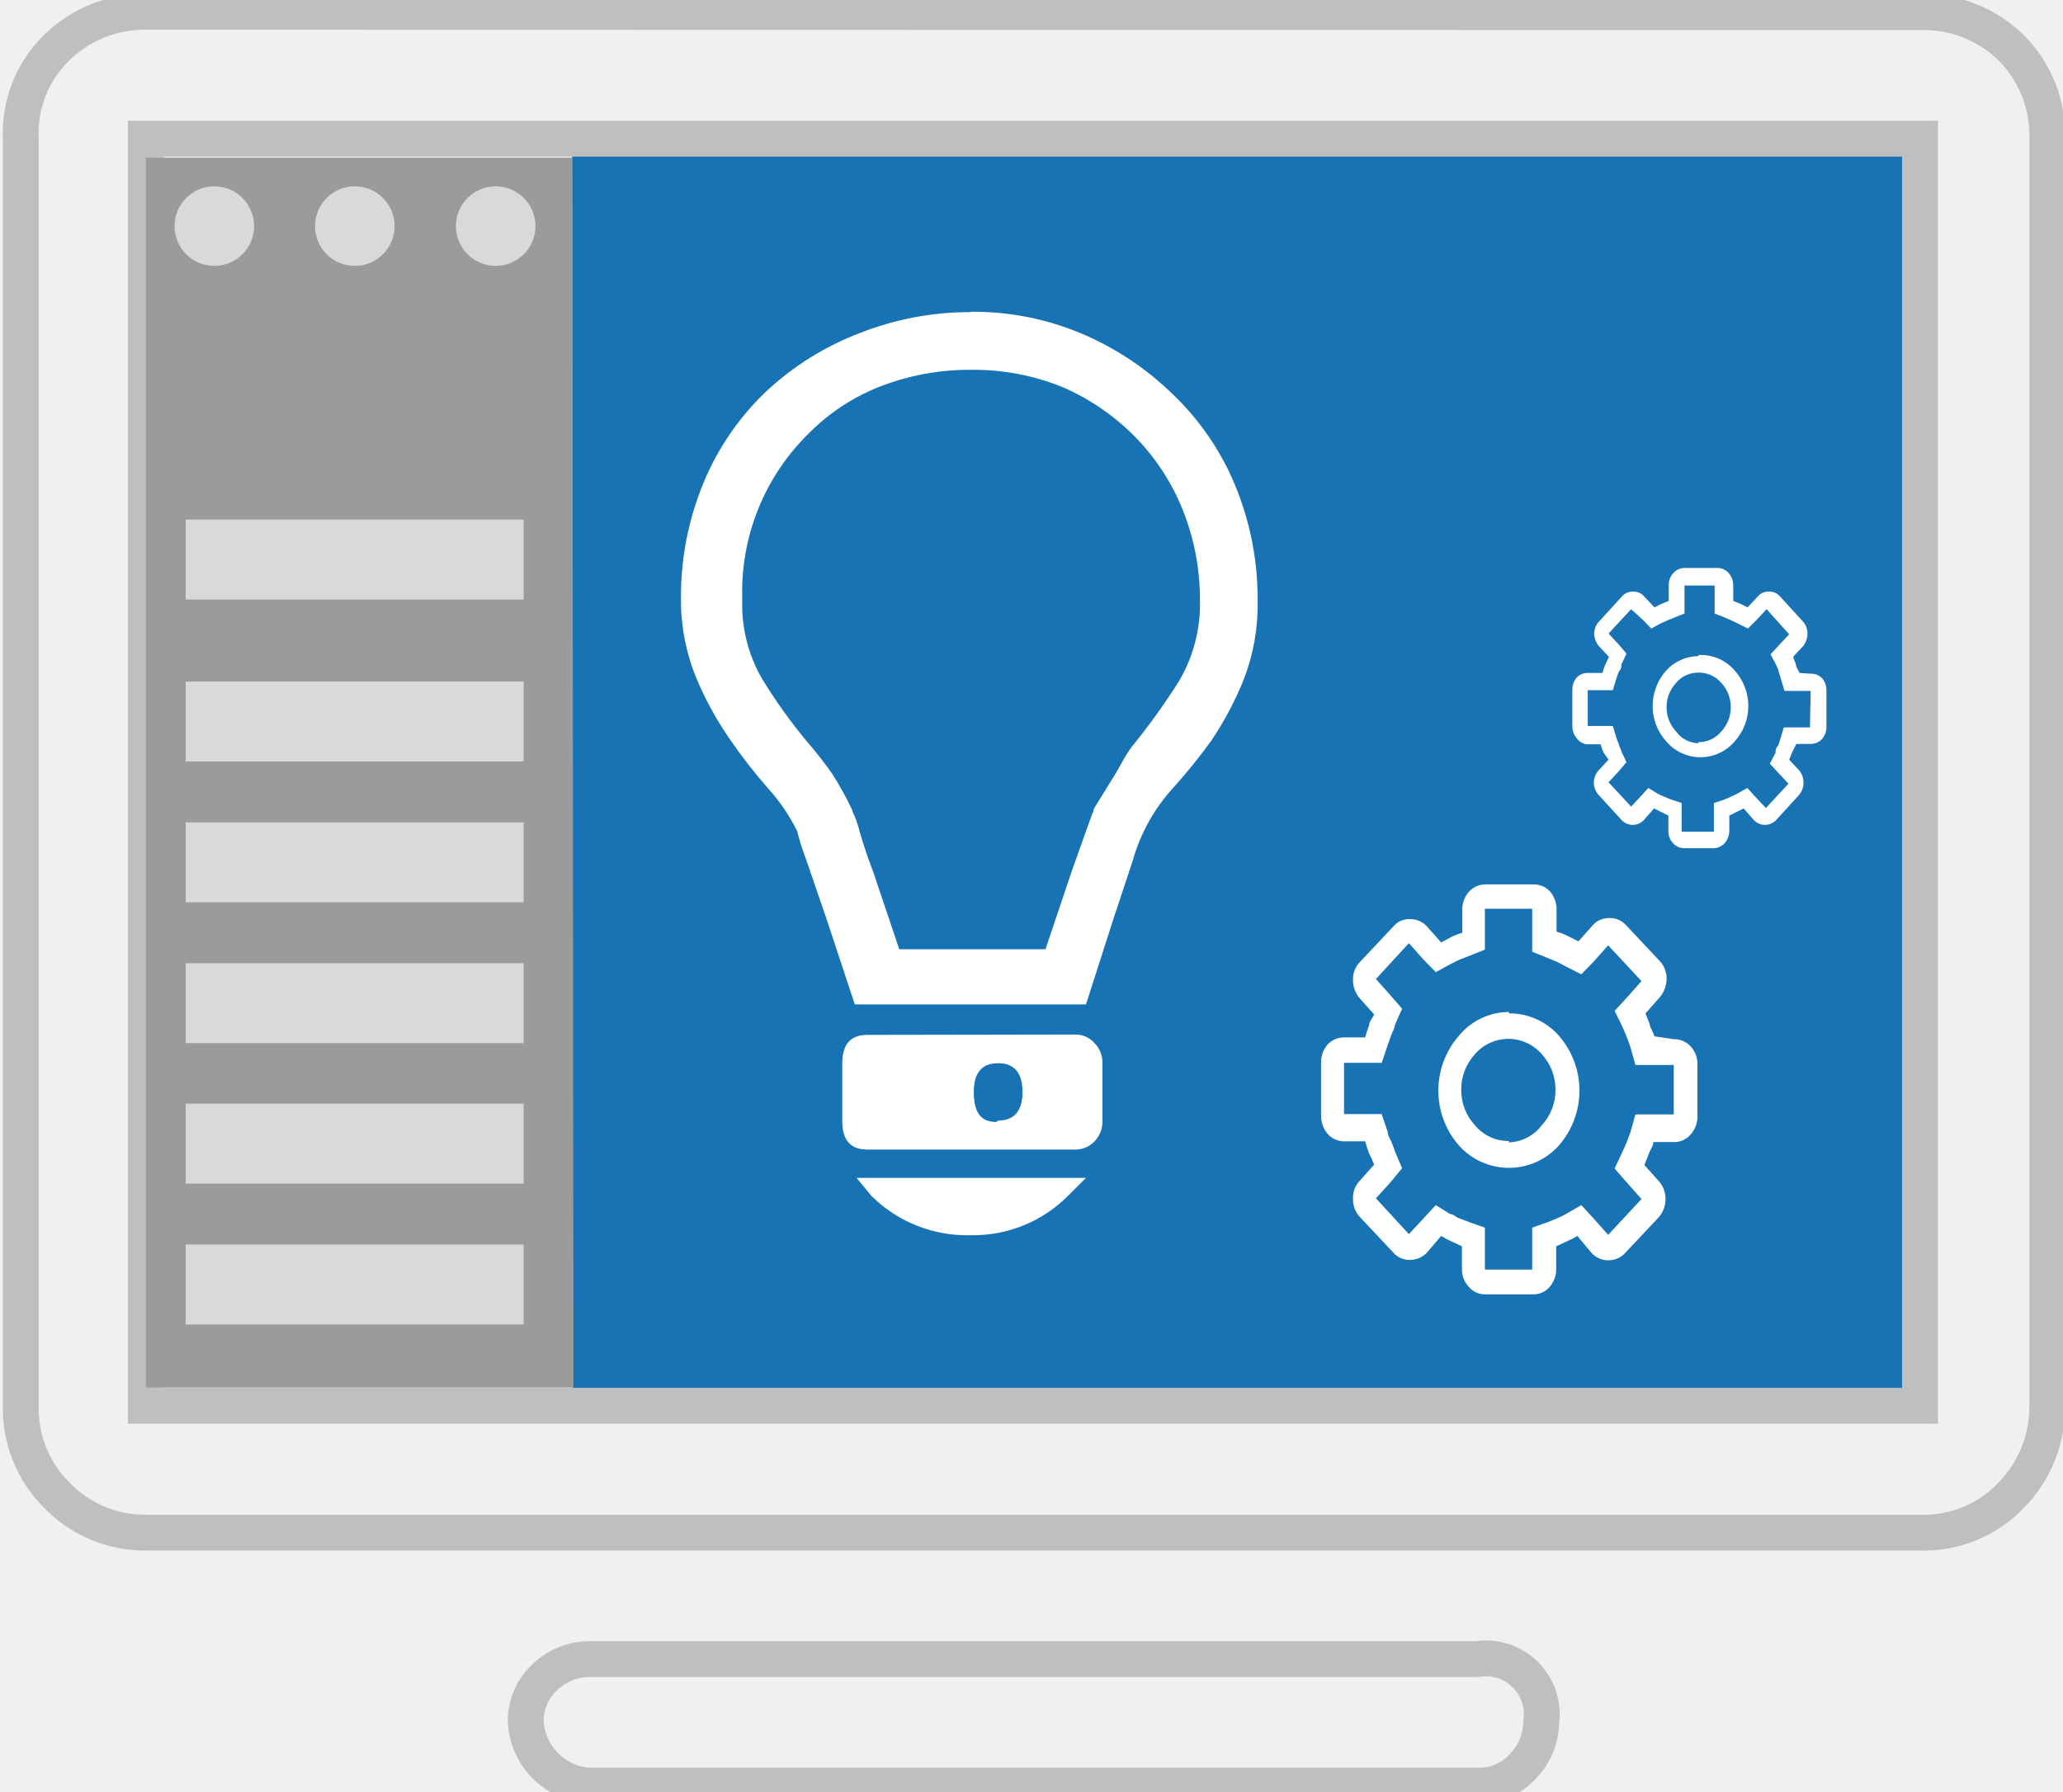
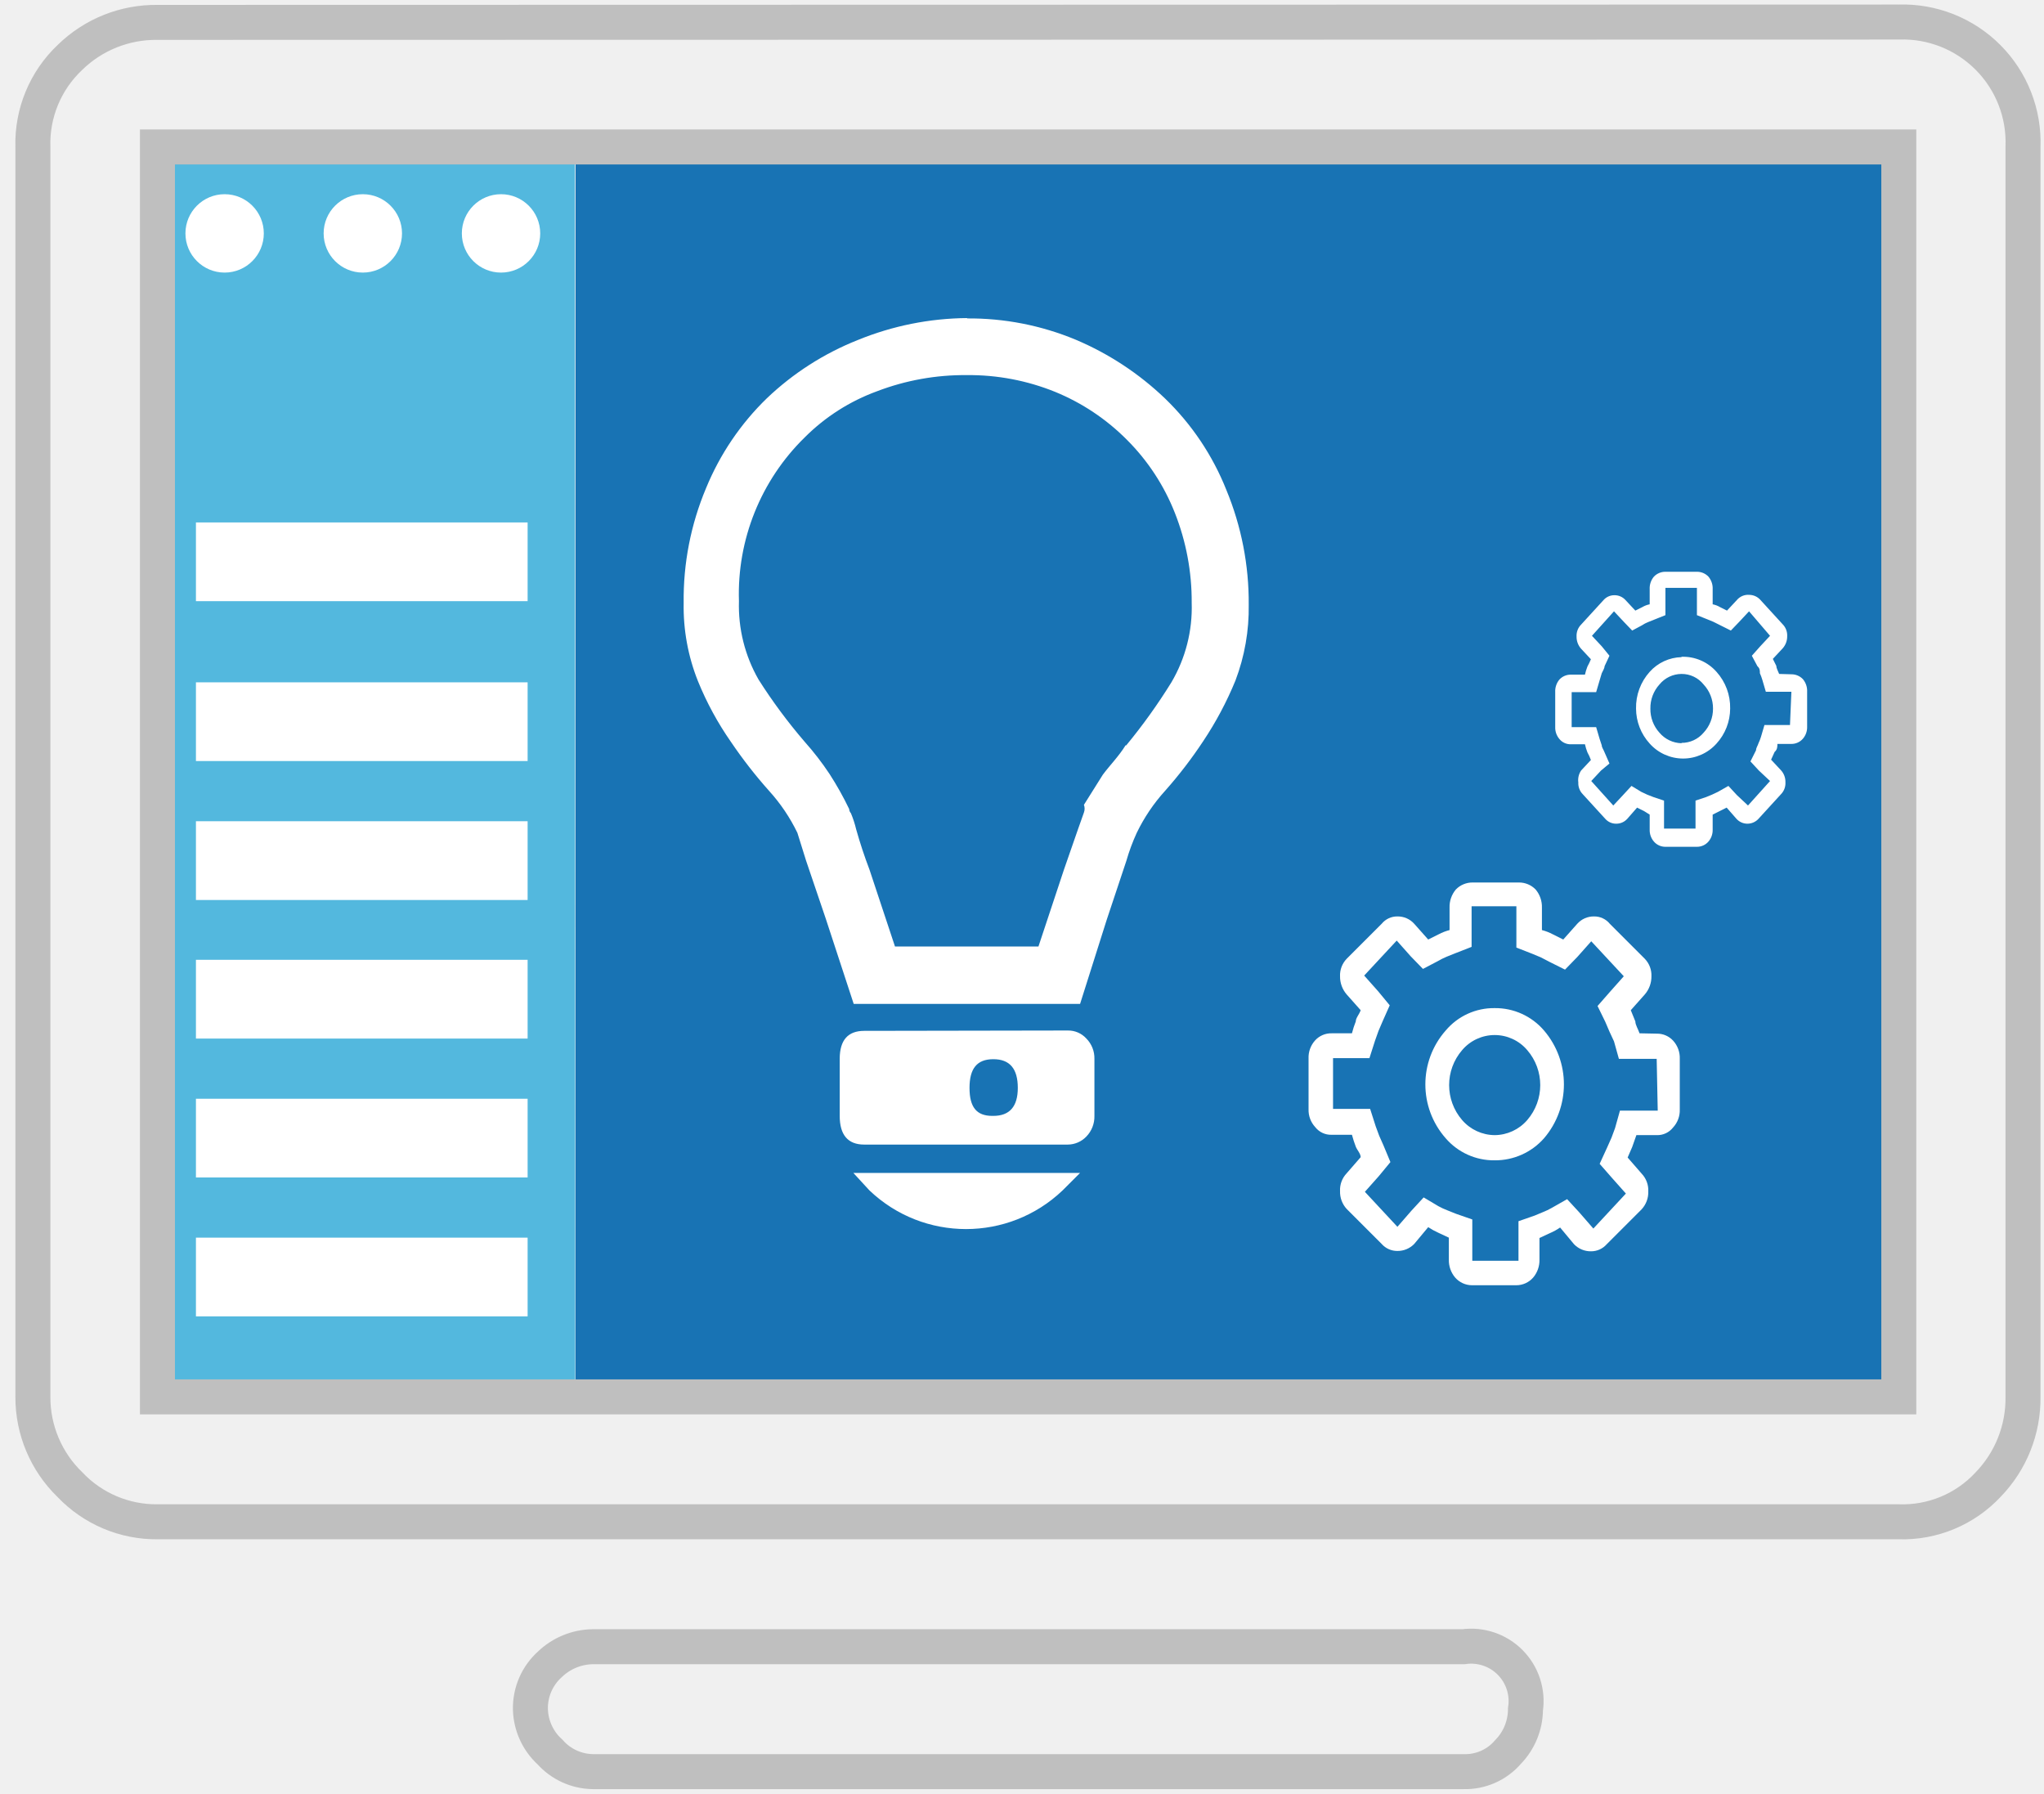
- <svg xmlns="http://www.w3.org/2000/svg" viewBox="0 0 57.56 50">
-   <style>.D{fill:#d9d9d9}.E{fill:#fff}</style>
-   <path d="M15.96 3.87h37.62v35.36H15.96z" fill="#1873b4" />
-   <path d="M53.57.34a3.47 3.47 0 0 1 2.55 1 3.44 3.44 0 0 1 1 2.54v35.35a3.51 3.51 0 0 1-1 2.49 3.36 3.36 0 0 1-2.55 1.05H4.07a3.4 3.4 0 0 1-2.49-1.05 3.4 3.4 0 0 1-1-2.49V3.87a3.34 3.34 0 0 1 1-2.54 3.51 3.51 0 0 1 2.49-1zm0 3.53H4.07v35.36h49.5zM41.2 46.3a1.56 1.56 0 0 1 1.8 1.77 1.78 1.78 0 0 1-.5 1.21 1.63 1.63 0 0 1-1.27.55h-24.8a1.89 1.89 0 0 1-1.76-1.76 1.65 1.65 0 0 1 .55-1.28 1.77 1.77 0 0 1 1.21-.49z" fill="none" stroke="#bfbfbf" stroke-miterlimit="10" />
-   <path d="M16 38.72H4.07V4.4h11.9L16 38.72z" fill="#9c9b9b" />
-   <circle class="D" cx="5.98" cy="6.31" r="1.11" />
-   <circle class="D" cx="9.9" cy="6.31" r="1.11" />
-   <circle class="D" cx="13.83" cy="6.31" r="1.11" />
-   <path class="D" d="M5.18 19.02h9.43v2.23H5.18zm0 3.93h9.43v2.23H5.18zm0 3.93h9.43v2.23H5.18zm0 3.92h9.43v2.23H5.18zm0 3.93h9.43v2.23H5.18zm0-20.23h9.43v2.23H5.18z" />
-   <path class="E" d="M27.08 8.7a7.79 7.79 0 0 1 3.1.61A8.27 8.27 0 0 1 32.72 11a7.46 7.46 0 0 1 1.74 2.54 8.3 8.3 0 0 1 .63 3.25 5.77 5.77 0 0 1-.38 2.15 9.24 9.24 0 0 1-.9 1.71A15.33 15.33 0 0 1 32.72 22a5 5 0 0 0-1.11 2l-.55 1.66-.76 2.37h-6.45l-.8-2.42-.56-1.63a7.06 7.06 0 0 1-.25-.79 5.2 5.2 0 0 0-.81-1.19 14.55 14.55 0 0 1-1.08-1.39 9.22 9.22 0 0 1-.93-1.71 5.67 5.67 0 0 1-.42-2.18 8.26 8.26 0 0 1 .63-3.25 7.46 7.46 0 0 1 1.74-2.54A8 8 0 0 1 24 9.29a8.37 8.37 0 0 1 3.08-.58zm4.53 12.1A18.4 18.4 0 0 0 32.9 19a4.23 4.23 0 0 0 .58-2.25 6.71 6.71 0 0 0-.48-2.52 6.16 6.16 0 0 0-1.36-2.07 6.4 6.4 0 0 0-2-1.36 6.57 6.57 0 0 0-2.52-.48 6.92 6.92 0 0 0-2.55.46 5.73 5.73 0 0 0-2 1.31 6.19 6.19 0 0 0-1.86 4.63 4.15 4.15 0 0 0 .55 2.22 15 15 0 0 0 1.26 1.76 10.79 10.79 0 0 1 .71.91 8.89 8.89 0 0 1 .55 1 .31.31 0 0 0 .05.13 2.67 2.67 0 0 1 .15.45 13.5 13.5 0 0 0 .38 1.13l.73 2.17h4.08l.73-2.17.57-1.6a.32.32 0 0 0 .05-.15l.53-.86c.18-.27.32-.6.55-.9zM30 28.87a.7.7 0 0 1 .53.23.78.78 0 0 1 .23.58v1.6a.8.8 0 0 1-.23.58.73.73 0 0 1-.53.22h-5.8c-.47 0-.7-.26-.7-.8v-1.6c0-.54.23-.8.7-.8zm-6.1 4h6.4l-.5.5a3.73 3.73 0 0 1-2.72 1.1 3.78 3.78 0 0 1-2.77-1.1zm3.95-1.6c.45 0 .68-.27.68-.8s-.23-.8-.68-.8-.68.26-.68.8.17.84.63.84zM46.7 29a.62.62 0 0 1 .47.2.71.71 0 0 1 .19.52v1.43a.74.74 0 0 1-.19.51.59.59 0 0 1-.47.21h-.57c0 .12-.1.23-.13.34l-.12.3.4.45a.72.72 0 0 1 .19.5.76.76 0 0 1-.19.51l-.94 1a.63.63 0 0 1-.46.2.62.62 0 0 1-.47-.2l-.4-.48a2 2 0 0 1-.29.15l-.3.14v.63a.75.75 0 0 1-.18.5.59.59 0 0 1-.47.21h-1.32a.59.59 0 0 1-.47-.21.71.71 0 0 1-.19-.5v-.63l-.3-.14a1.91 1.91 0 0 1-.28-.15l-.4.47a.66.66 0 0 1-.48.2.59.59 0 0 1-.45-.2l-.94-1a.72.72 0 0 1-.19-.51.68.68 0 0 1 .19-.5l.4-.45a2.92 2.92 0 0 0-.14-.31 3.38 3.38 0 0 1-.11-.34h-.58a.61.61 0 0 1-.47-.21.78.78 0 0 1-.18-.51v-1.46a.75.75 0 0 1 .18-.52.63.63 0 0 1 .47-.2h.58a3.38 3.38 0 0 1 .11-.34c0-.1.1-.2.14-.3l-.4-.45a.76.76 0 0 1-.19-.52.67.67 0 0 1 .19-.49l.94-1a.56.56 0 0 1 .45-.2.62.62 0 0 1 .48.2l.4.45.28-.15a1.66 1.66 0 0 1 .31-.12v-.63a.73.73 0 0 1 .19-.52.62.62 0 0 1 .47-.2h1.32a.62.62 0 0 1 .47.2.77.77 0 0 1 .18.52v.6a1.43 1.43 0 0 1 .31.12l.3.15.4-.45a.59.59 0 0 1 .47-.2.59.59 0 0 1 .46.2l.94 1a.71.71 0 0 1 .19.49.81.81 0 0 1-.19.52l-.4.45.12.3c0 .1.1.22.13.34zm0 .72h-1.07l-.14-.5-.1-.28-.12-.28-.22-.45.35-.38.4-.45-.93-1-.4.45-.35.36-.43-.22-.25-.13-.24-.1-.45-.18v-1.2h-1.32v1.14l-.45.18-.26.1-.26.13-.4.22-.35-.36-.4-.45-.92 1 .4.45.33.38-.2.45c0 .1-.08.2-.1.28l-.1.28-.17.5H37.5v1.43h1.05l.17.5c0 .1.06.18.1.27s.07.18.1.27l.2.47-.33.4-.4.44.92 1 .4-.43.35-.38.4.25c.1 0 .17.1.26.12l.26.1.45.16v1.17h1.32v-1.17l.45-.16.24-.1a1.92 1.92 0 0 0 .25-.12l.43-.25.35.38.4.45.93-1-.4-.45-.35-.4.22-.47.12-.27.1-.27.14-.5h1.07zm-4.6-1.44a1.83 1.83 0 0 1 1.4.63 2.33 2.33 0 0 1 0 3.05 1.87 1.87 0 0 1-2.8 0 2.33 2.33 0 0 1 0-3.05 1.82 1.82 0 0 1 1.4-.67zm0 3.6a1.2 1.2 0 0 0 .91-.47 1.44 1.44 0 0 0 .39-1 1.45 1.45 0 0 0-.39-1 1.23 1.23 0 0 0-1.85 0 1.45 1.45 0 0 0-.39 1 1.44 1.44 0 0 0 .39 1 1.2 1.2 0 0 0 .94.43zm8.42-13.08a.42.42 0 0 1 .32.13.51.51 0 0 1 .12.35v1a.52.52 0 0 1-.12.34.43.43 0 0 1-.32.14h-.4L50 21l-.08.2.28.3a.54.54 0 0 1 0 .68l-.64.7a.43.43 0 0 1-.31.14.42.42 0 0 1-.32-.14l-.28-.32-.4.2v.43a.53.53 0 0 1-.13.34.42.42 0 0 1-.32.14H47a.42.42 0 0 1-.32-.14.48.48 0 0 1-.13-.34v-.43l-.4-.2-.28.32a.42.42 0 0 1-.32.14.43.43 0 0 1-.31-.14l-.64-.7a.51.51 0 0 1 0-.68l.28-.3-.14-.2a1.55 1.55 0 0 1-.08-.23h-.4a.42.42 0 0 1-.27-.17.52.52 0 0 1-.12-.34v-1a.51.51 0 0 1 .12-.35.41.41 0 0 1 .32-.13h.4a1.23 1.23 0 0 1 .08-.23l.1-.22-.28-.3a.56.56 0 0 1-.13-.35.49.49 0 0 1 .13-.33l.64-.7a.39.39 0 0 1 .31-.14.39.39 0 0 1 .32.14l.28.3.2-.1.2-.08v-.43a.48.48 0 0 1 .13-.35.42.42 0 0 1 .32-.14h.9a.42.42 0 0 1 .32.14.52.52 0 0 1 .13.35v.43l.2.08.2.1.28-.3a.39.39 0 0 1 .32-.14.39.39 0 0 1 .31.14l.64.7a.48.48 0 0 1 .12.33.55.55 0 0 1-.12.35l-.28.3.08.22c0 .07.06.14.1.23zm0 .48h-.73l-.1-.33a1.39 1.39 0 0 0-.06-.19c0-.07-.05-.13-.07-.2l-.16-.3.24-.26.28-.3-.63-.7-.28.3-.24.24-.3-.15-.17-.08-.16-.07-.3-.12v-.78H47v.78l-.3.12-.17.07-.18.08-.28.15-.23-.24-.33-.3-.63.68.28.3.22.26-.14.3c0 .06 0 .12-.07.2a1.46 1.46 0 0 0-.07.19l-.1.33h-.7v1h.7l.1.33a1.34 1.34 0 0 0 .07.18c0 .06.05.12.07.2l.14.3-.22.26-.28.3.63.68.28-.3.2-.22.28.17.18.08.17.07.3.1v.8h.9v-.8l.3-.1.16-.07.17-.08.3-.17.24.26.28.3.63-.68-.28-.3-.24-.26.16-.3c0-.07 0-.13.07-.2a1.27 1.27 0 0 0 .06-.18l.1-.33h.73zm-3.13-1a1.24 1.24 0 0 1 1 .42 1.49 1.49 0 0 1 .39 1 1.47 1.47 0 0 1-.39 1 1.25 1.25 0 0 1-1.89 0 1.47 1.47 0 0 1-.39-1 1.49 1.49 0 0 1 .39-1 1.23 1.23 0 0 1 .89-.39zm0 2.43a.8.8 0 0 0 .63-.29 1 1 0 0 0 0-1.37.82.82 0 0 0-.63-.28.8.8 0 0 0-.62.28 1 1 0 0 0 0 1.37.78.78 0 0 0 .62.32z" />
+ <svg xmlns="http://www.w3.org/2000/svg" viewBox="0 0 58.42 51.25">
+   <path d="M16.44 39.5l-11.54.04L4.88 4.6h11.55l.01 34.9z" fill="#53b8de" />
+   <path d="M16.45 4.2h37.82v35.7H16.45z" fill="#1873b4" />
+   <path d="M54.27.63A3.44,3.44,0,0,1,57.82,4.2V39.92a3.54,3.54,0,0,1-1,2.51,3.34,3.34,0,0,1-2.55,1.06H4.5A3.4,3.4,0,0,1,2,42.43,3.47,3.47,0,0,1,.94,39.92V4.2A3.38,3.38,0,0,1,2,1.64a3.51,3.51,0,0,1,2.5-1Zm0,3.57H4.5V39.92H54.27ZM41.83,47.06a1.57,1.57,0,0,1,1.77,1.79,1.76,1.76,0,0,1-.5,1.22,1.61,1.61,0,0,1-1.27.56H16.94a1.67,1.67,0,0,1-1.22-.56,1.71,1.71,0,0,1-.56-1.22,1.68,1.68,0,0,1,.56-1.29,1.81,1.81,0,0,1,1.22-.5Z" fill="none" stroke="#bfbfbf" stroke-miterlimit="10" />
+   <g fill="#fff">
+     <circle cx="6.42" cy="6.67" r="1.12" />
+     <circle cx="10.37" cy="6.67" r="1.12" />
+     <circle cx="14.32" cy="6.67" r="1.12" />
+     <path d="M5.6 19.5h9.48v2.25H5.6zm0 3.97h9.48v2.25H5.6zm0 3.96h9.48v2.25H5.6zm0 3.97h9.48v2.25H5.6zm0 3.97h9.48v2.25H5.6zm0-20.44h9.48v2.25H5.6zM27.63 9.1a7.93 7.93 0 0 1 3.12.61 8.44 8.44 0 0 1 2.55 1.68A7.47 7.47 0 0 1 35.05 14a8.41 8.41 0 0 1 .64 3.28 5.84 5.84 0 0 1-.38 2.17 9.83 9.83 0 0 1-.92 1.73 12.62 12.62 0 0 1-1.09 1.42 5.06 5.06 0 0 0-.81 1.2 5.71 5.71 0 0 0-.3.81l-.56 1.68-.76 2.4H24.4l-.8-2.44-.56-1.65-.25-.8a5.06 5.06 0 0 0-.81-1.2 13.3 13.3 0 0 1-1.09-1.4 8.87 8.87 0 0 1-.94-1.73 5.74 5.74 0 0 1-.41-2.24 8.2 8.2 0 0 1 .64-3.28 7.59 7.59 0 0 1 1.74-2.57 8.09 8.09 0 0 1 2.59-1.66 8.42 8.42 0 0 1 3.14-.63zm4.56 12.2a16.37 16.37 0 0 0 1.29-1.8 4.21 4.21 0 0 0 .58-2.27 6.87 6.87 0 0 0-.48-2.57 6.12 6.12 0 0 0-1.37-2.09 6.2 6.2 0 0 0-2.05-1.37 6.55 6.55 0 0 0-2.53-.48 7 7 0 0 0-2.56.46A5.66 5.66 0 0 0 23 12.5a6.26 6.26 0 0 0-1.88 4.68 4.25 4.25 0 0 0 .56 2.24A15.25 15.25 0 0 0 23 21.2a8.13 8.13 0 0 1 .71.92 9.1 9.1 0 0 1 .56 1 .19.19 0 0 0 .05.12 2.94 2.94 0 0 1 .15.46 13.38 13.38 0 0 0 .38 1.15l.73 2.2h4.1l.73-2.2.4-1.15.17-.48a.32.32 0 0 0 0-.22l.54-.86c.2-.27.46-.53.65-.84zm-1.67 8.15a.7.7 0 0 1 .53.23.8.8 0 0 1 .23.58v1.63a.82.82 0 0 1-.23.59.74.74 0 0 1-.53.23H24.7c-.47 0-.7-.28-.7-.82v-1.63c0-.54.24-.8.7-.8zm-6.13 4.07h6.48l-.5.5a4 4 0 0 1-5.52 0zm4-1.63q.7 0 .7-.8c0-.55-.23-.82-.7-.82s-.68.27-.68.82.2.8.65.8zm18.96-2.35a.62.62 0 0 1 .47.2.73.73 0 0 1 .19.52v1.45a.72.72 0 0 1-.19.51.57.57 0 0 1-.47.22h-.58l-.12.34-.13.3.4.46a.69.69 0 0 1 .19.51.72.72 0 0 1-.19.51l-1 1a.59.59 0 0 1-.45.2.66.66 0 0 1-.48-.2l-.4-.48a1.64 1.64 0 0 1-.29.16l-.3.14V36a.76.76 0 0 1-.18.51.64.64 0 0 1-.48.22h-1.27a.64.64 0 0 1-.48-.22.76.76 0 0 1-.18-.51v-.63l-.3-.14a2.09 2.09 0 0 1-.29-.16l-.4.48a.66.66 0 0 1-.48.2.59.59 0 0 1-.45-.2l-1-1a.72.72 0 0 1-.19-.51.69.69 0 0 1 .19-.51l.4-.46c0-.1-.1-.2-.14-.3a3.38 3.38 0 0 1-.11-.34h-.58a.57.57 0 0 1-.47-.22.72.72 0 0 1-.19-.51v-1.45a.73.73 0 0 1 .19-.52.62.62 0 0 1 .47-.2h.58a2.72 2.72 0 0 1 .11-.34c0-.1.1-.2.14-.32l-.4-.45a.78.78 0 0 1-.19-.52.68.68 0 0 1 .19-.5l1-1a.57.57 0 0 1 .45-.21.63.63 0 0 1 .48.21l.4.45.3-.15a1.43 1.43 0 0 1 .31-.12v-.64a.77.77 0 0 1 .18-.52.66.66 0 0 1 .48-.2h1.32a.66.66 0 0 1 .48.2.77.77 0 0 1 .18.52v.64a1.43 1.43 0 0 1 .31.12l.3.15.4-.45a.63.63 0 0 1 .48-.21.57.57 0 0 1 .45.21l1 1a.68.68 0 0 1 .19.5.78.78 0 0 1-.19.52l-.4.45.13.32c0 .1.08.22.12.34zm0 .72h-1.08l-.14-.5-.13-.28-.12-.28-.22-.45.35-.4.4-.45-.93-1-.4.45-.35.36-.44-.22-.25-.13-.24-.1-.46-.18V25.9h-1.28v1.16l-.46.18-.25.1a2.1 2.1 0 0 0-.26.13l-.42.22-.35-.36-.4-.45-.93 1 .4.45.33.4-.2.45-.12.28-.1.28-.16.5H38.1v1.45h1.06l.16.5.1.27.12.27.2.48-.33.4-.4.45.93 1 .4-.46.35-.38.42.25a2.06 2.06 0 0 0 .26.12l.25.1.46.16v1.18h1.32V34.9l.46-.16.24-.1a1.92 1.92 0 0 0 .25-.12l.44-.25.35.38.4.46.93-1-.4-.45-.35-.4.22-.48.12-.27.1-.27.14-.5h1.08zm-4.63-1.45a1.83 1.83 0 0 1 1.41.64 2.37 2.37 0 0 1 0 3.08 1.86 1.86 0 0 1-1.41.63 1.82 1.82 0 0 1-1.4-.63 2.33 2.33 0 0 1 0-3.08 1.8 1.8 0 0 1 1.4-.64zm0 3.63a1.24 1.24 0 0 0 .93-.43 1.53 1.53 0 0 0 0-2 1.22 1.22 0 0 0-1.86 0 1.53 1.53 0 0 0 0 2 1.24 1.24 0 0 0 .93.43zm8.48-13.17a.45.45 0 0 1 .33.14.52.52 0 0 1 .12.36v1a.5.5 0 0 1-.12.34.43.43 0 0 1-.33.15h-.4c0 .08 0 .16-.08.23l-.1.22.28.3a.49.49 0 0 1 .13.35.45.45 0 0 1-.13.34l-.64.7a.43.43 0 0 1-.31.14.42.42 0 0 1-.32-.14l-.28-.32-.4.2v.43a.5.5 0 0 1-.12.34.43.43 0 0 1-.33.15h-.9a.43.43 0 0 1-.33-.15.5.5 0 0 1-.12-.34v-.43l-.16-.1-.2-.1-.28.32a.42.42 0 0 1-.32.14.41.41 0 0 1-.31-.14l-.64-.7a.45.45 0 0 1-.13-.34.49.49 0 0 1 .08-.34l.28-.3a1.47 1.47 0 0 0-.1-.22 1.55 1.55 0 0 1-.07-.23h-.4a.41.41 0 0 1-.33-.15.5.5 0 0 1-.12-.34v-1a.52.52 0 0 1 .12-.36.44.44 0 0 1 .33-.14h.4a1.55 1.55 0 0 1 .07-.23 2 2 0 0 0 .1-.21l-.28-.3a.51.51 0 0 1-.13-.35.45.45 0 0 1 .13-.34l.64-.7a.41.41 0 0 1 .31-.14.42.42 0 0 1 .32.14l.28.3.2-.1a.66.66 0 0 1 .21-.08v-.43a.52.52 0 0 1 .12-.36.45.45 0 0 1 .33-.14h.9a.45.45 0 0 1 .33.14.52.52 0 0 1 .12.36v.43a.66.66 0 0 1 .21.08l.2.1.28-.3A.42.42 0 0 1 50 17a.43.43 0 0 1 .31.14l.64.7a.45.45 0 0 1 .13.34.51.51 0 0 1-.13.35l-.28.3.1.2c0 .07.05.15.08.23zm0 .5h-.73l-.1-.34a1.46 1.46 0 0 0-.07-.19c0-.07 0-.14-.07-.2l-.16-.3.24-.27.28-.3-.6-.7-.28.3-.24.25-.5-.25-.17-.07-.3-.12v-.78h-.9v.78l-.5.2a.91.91 0 0 0-.17.09l-.28.15-.24-.25-.28-.3-.63.7.28.3.22.27-.14.3c0 .06-.05.13-.08.2l-.06.2-.1.34h-.7v1h.7l.1.34.06.18c0 .06.05.12.08.2l.14.32-.24.2-.28.3.63.7.28-.3.24-.26.28.17.17.08.18.07.3.1v.8h.9v-.8l.3-.1.17-.07.17-.08.3-.17.24.26.32.3.63-.7-.32-.3-.24-.26.16-.32c0-.07.05-.13.07-.2a1.34 1.34 0 0 0 .07-.18l.1-.34h.73zm-3.14-1a1.27 1.27 0 0 1 1 .43 1.52 1.52 0 0 1 .39 1.05 1.49 1.49 0 0 1-.39 1 1.28 1.28 0 0 1-1.91 0 1.49 1.49 0 0 1-.39-1 1.52 1.52 0 0 1 .39-1.05 1.26 1.26 0 0 1 .91-.42zm0 2.46a.82.82 0 0 0 .63-.29 1 1 0 0 0 .27-.69 1 1 0 0 0-.27-.69.8.8 0 0 0-.63-.3.82.82 0 0 0-.63.3 1 1 0 0 0-.26.69 1 1 0 0 0 .26.69.85.85 0 0 0 .63.3z" />
+   </g>
</svg>
